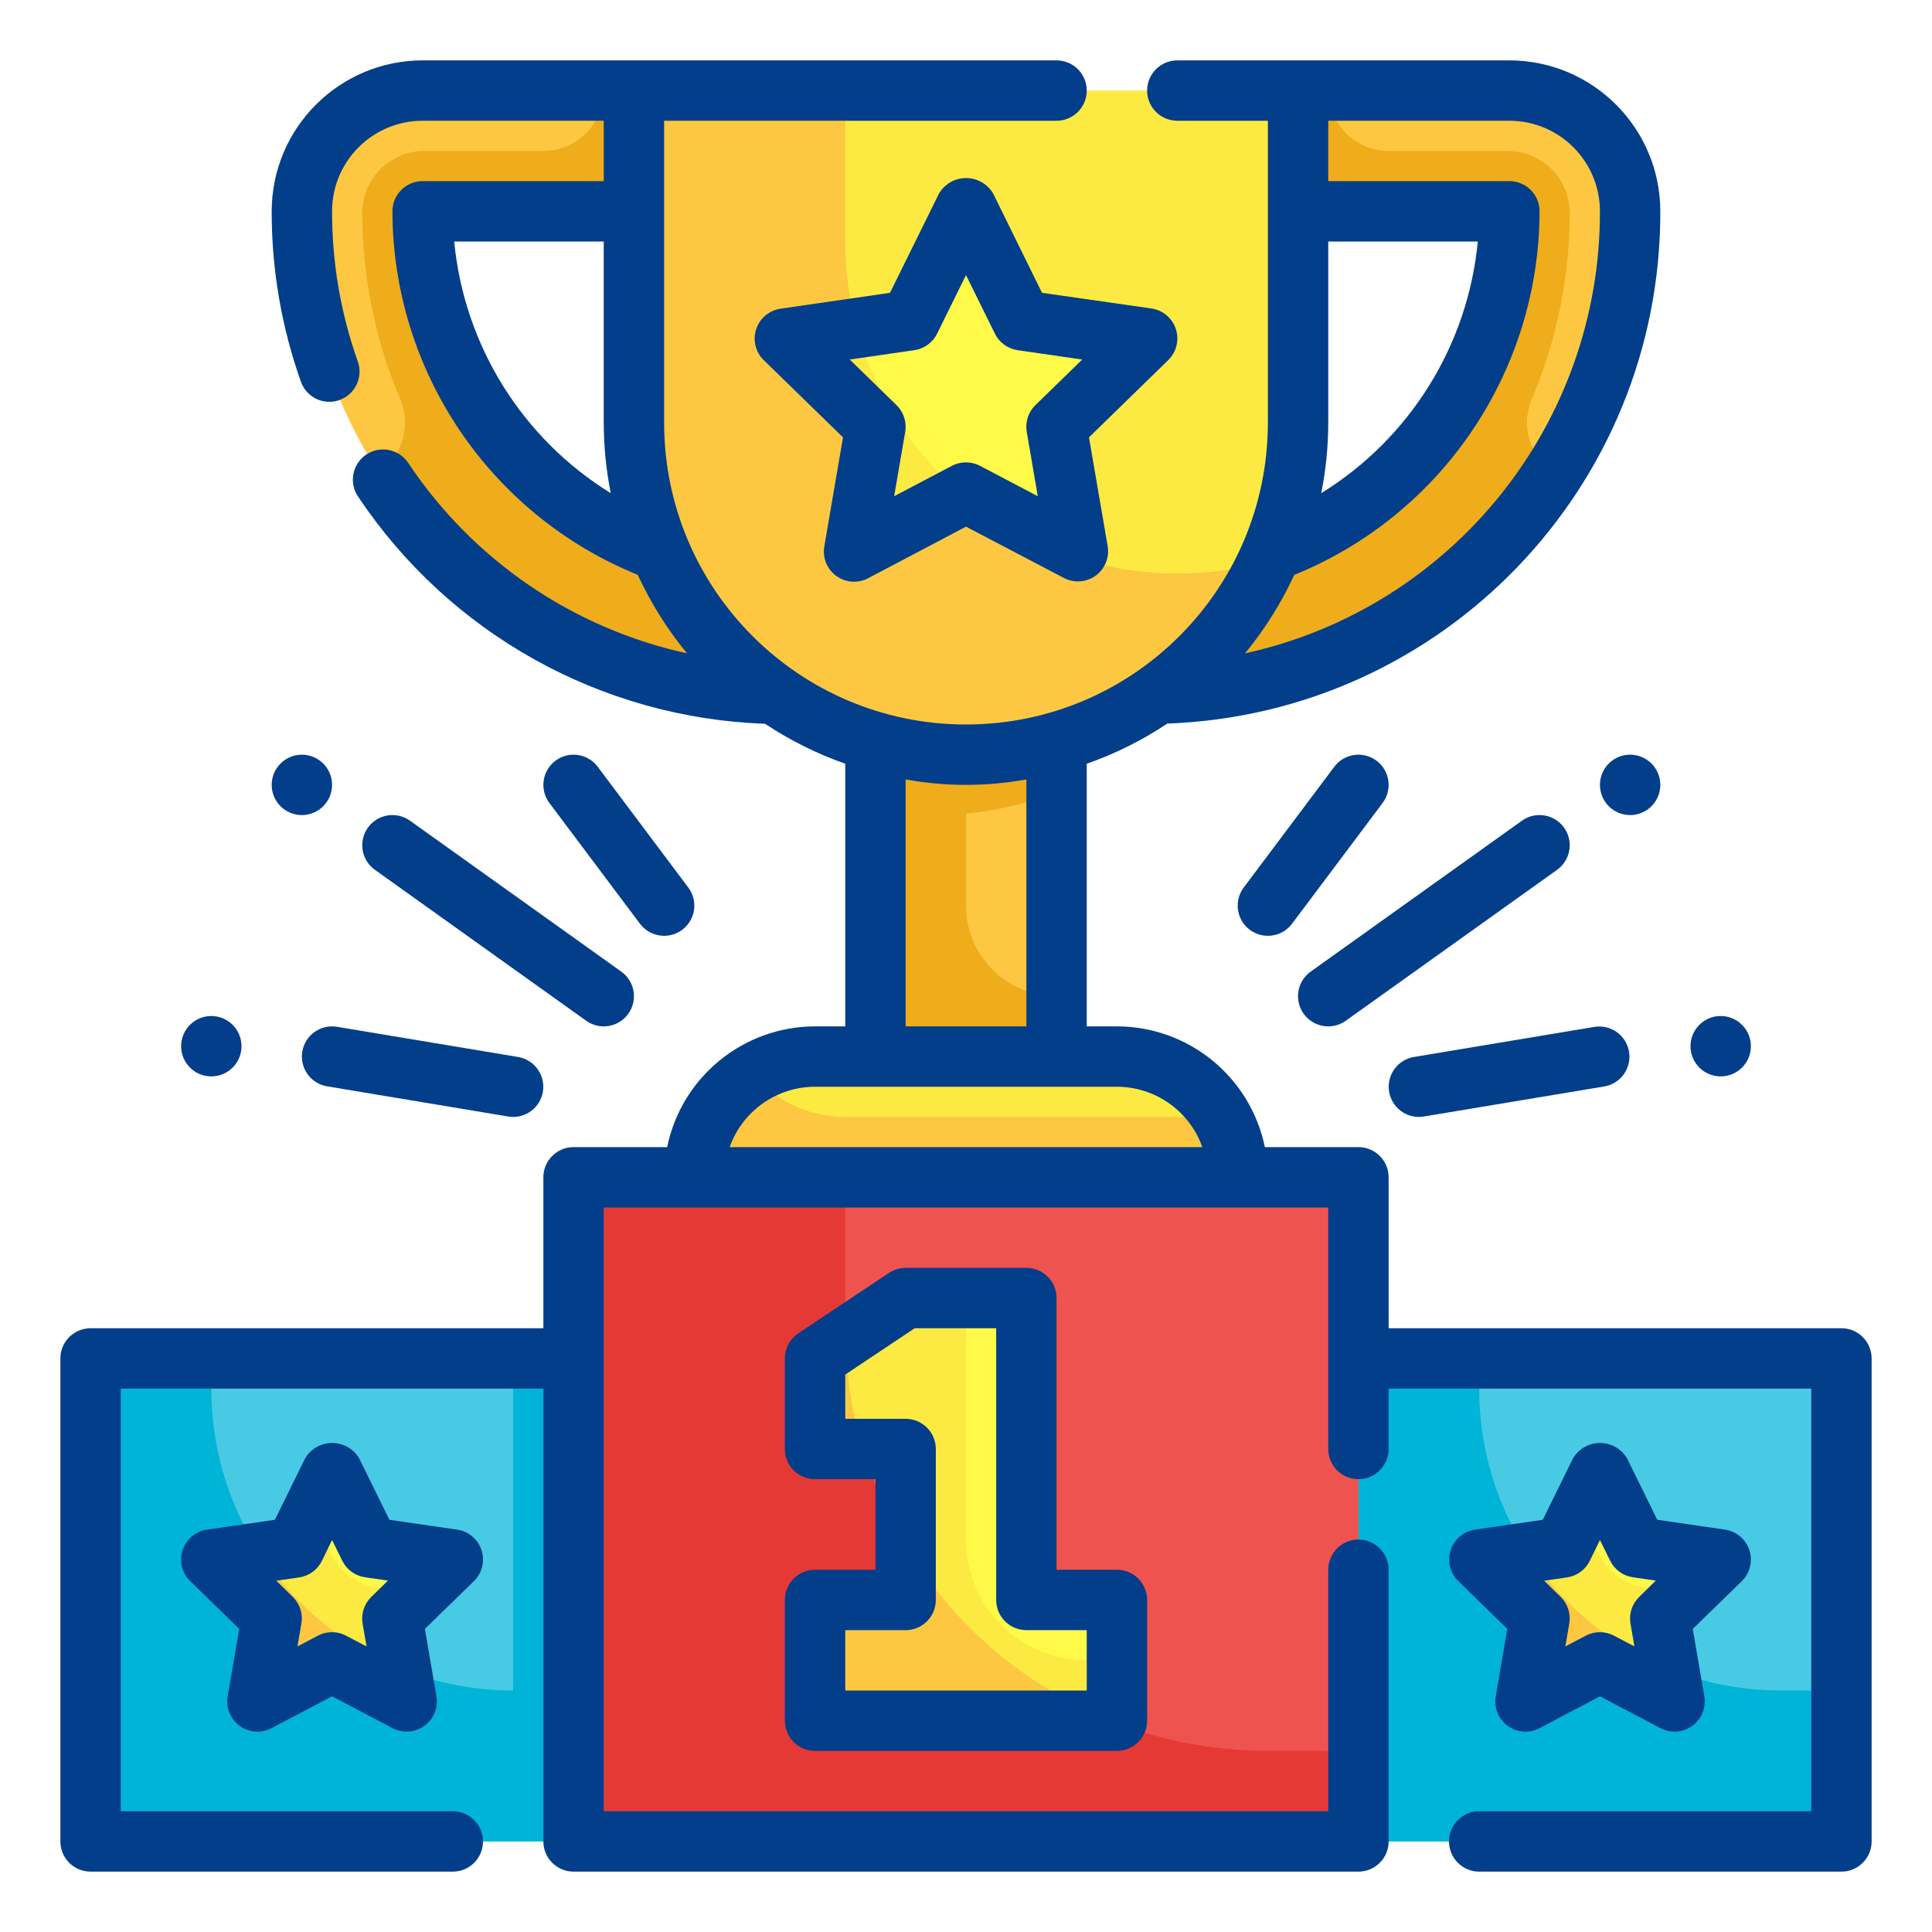
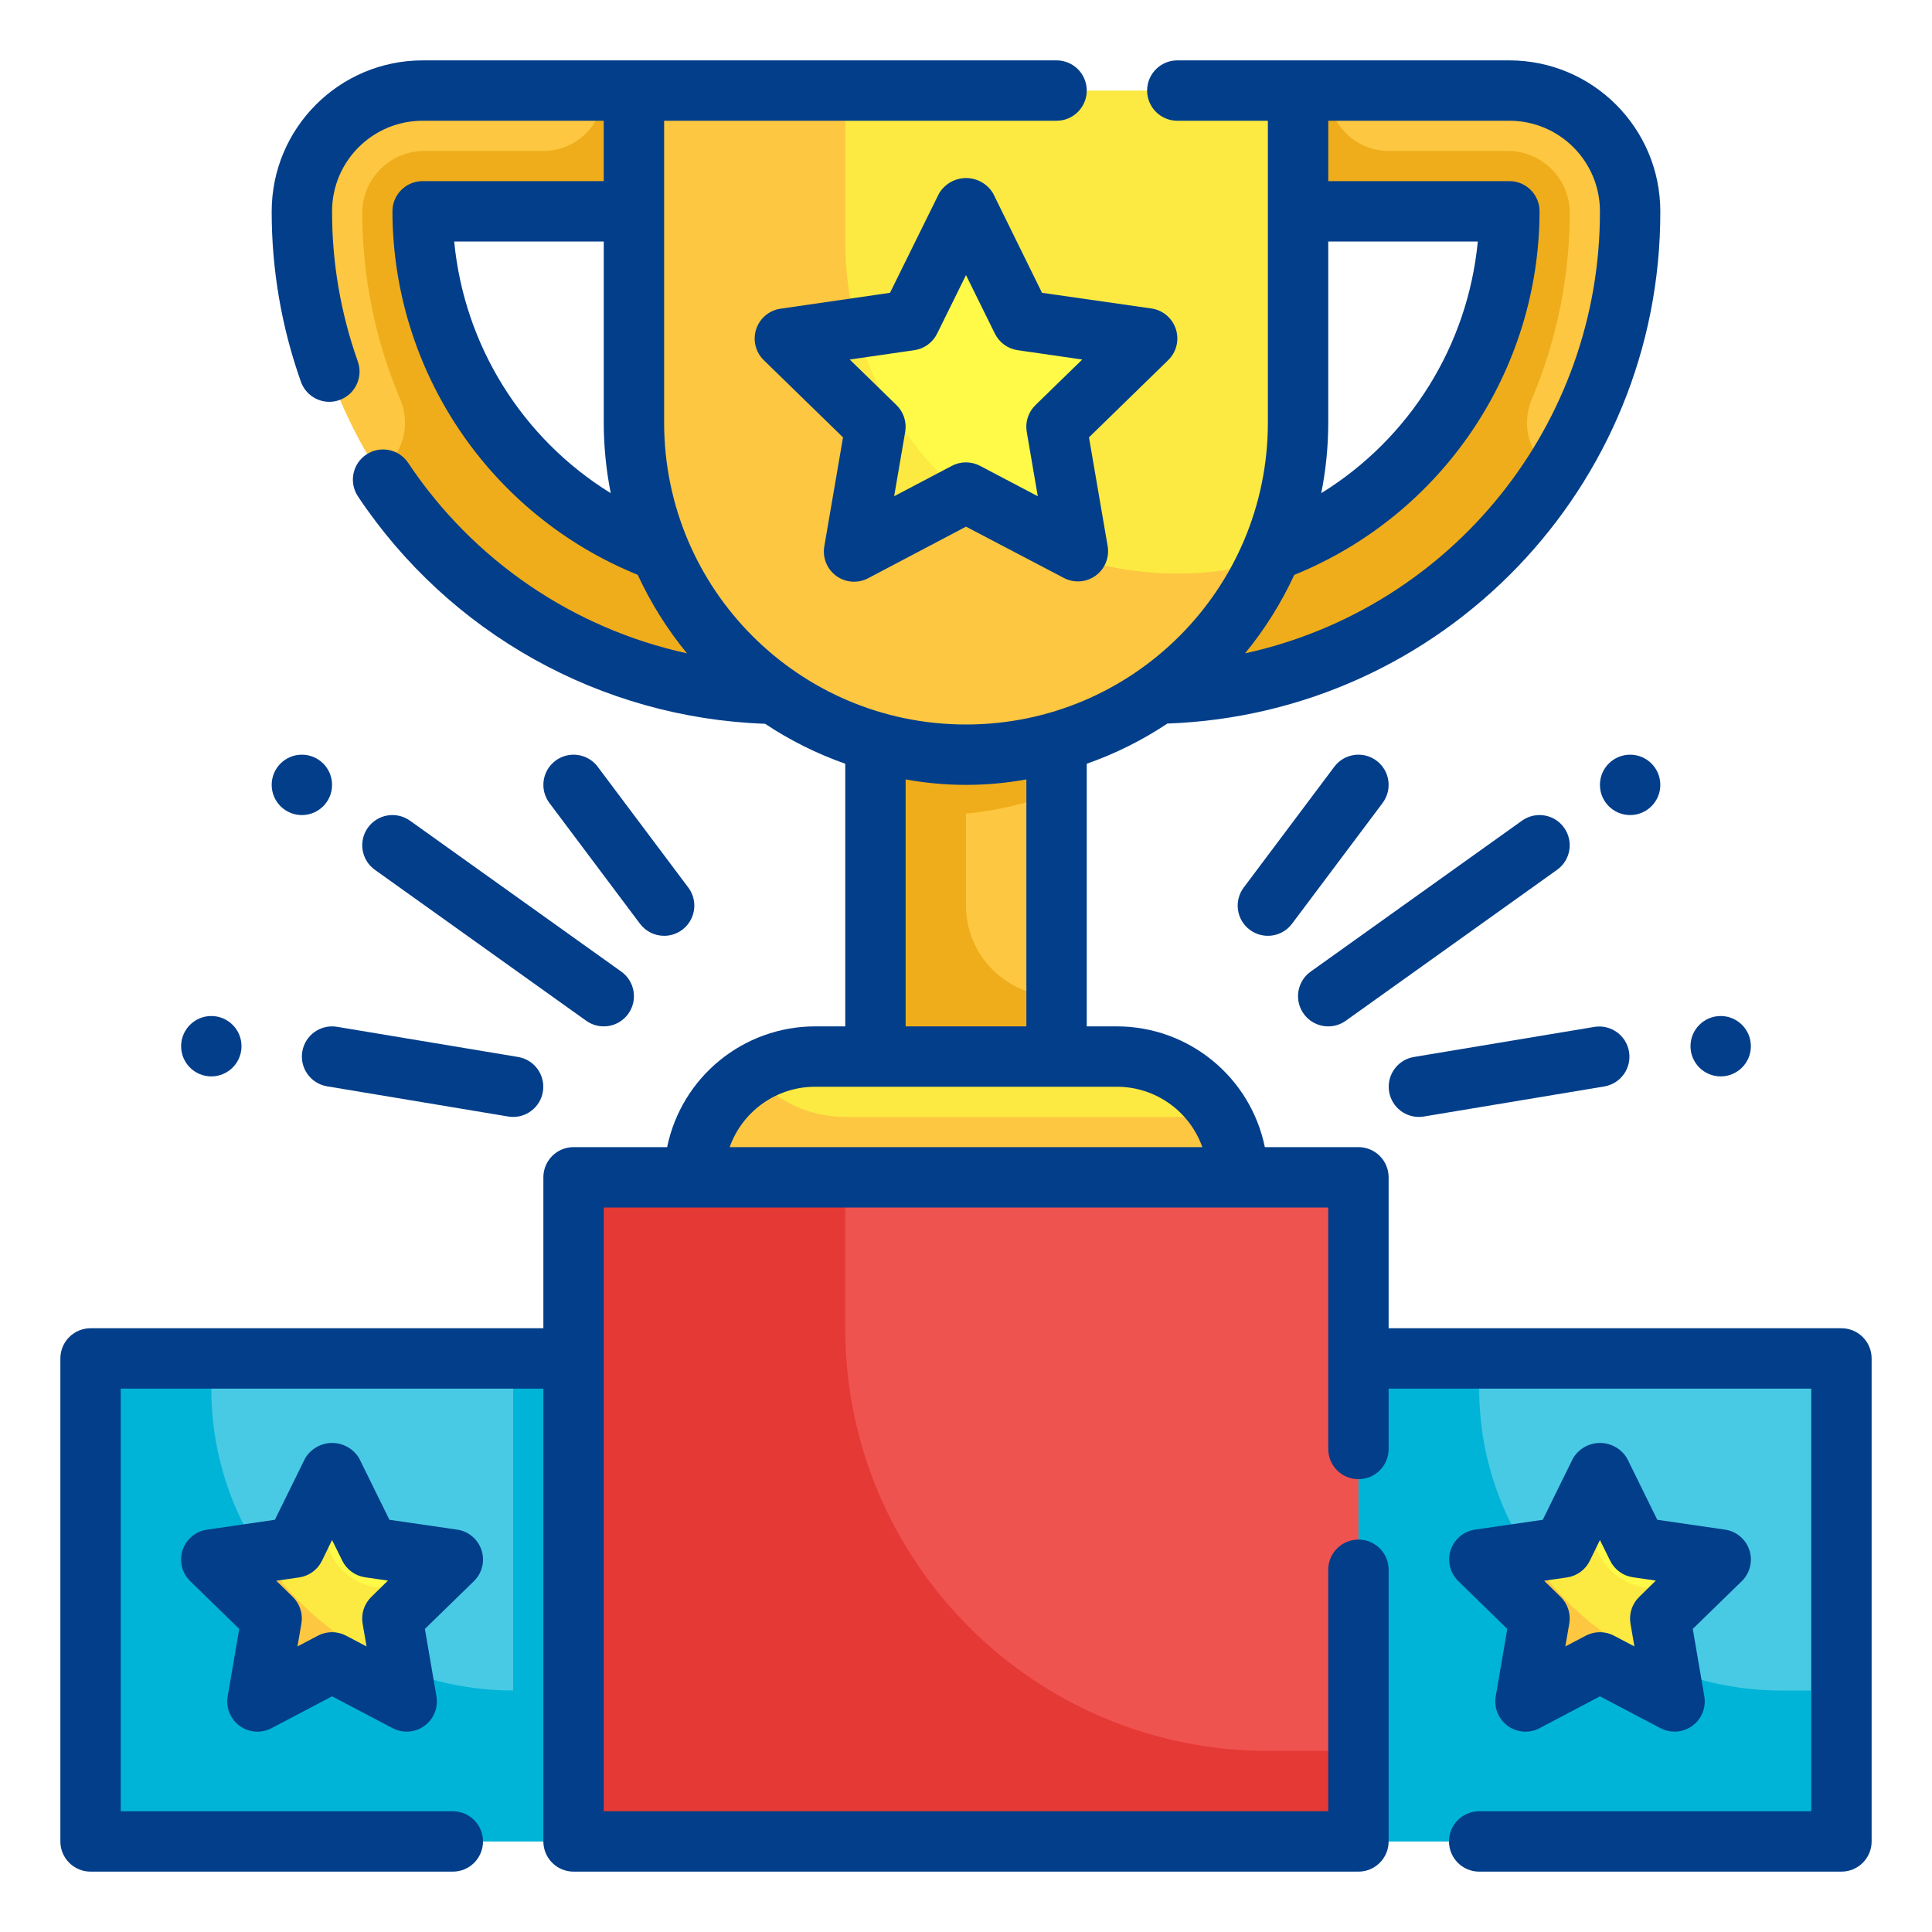
<svg xmlns="http://www.w3.org/2000/svg" viewBox="0 0 64 64">
  <g data-name="Fill Outline">
    <rect width="58" height="16" x="3" y="45" fill="#48cae4" />
    <path fill="#00b4d8" d="M61,56v5H3V45H7v1A10,10,0,0,0,17,56V45H49v1A10,10,0,0,0,59,56Z" />
    <path fill="#fdc741" d="M14,7h7V3H14a4,4,0,0,0-4,4h0A16,16,0,0,0,26,23h6V19H26A12,12,0,0,1,14,7Z" />
    <path fill="#efad1b" d="M12.546,15.639a1.973,1.973,0,0,0,.717-2.4A15.925,15.925,0,0,1,12,7h0V6.978A2.06,2.06,0,0,1,14.1,5H18a2,2,0,0,0,2-2h1V7H14A12,12,0,0,0,26,19h6v4H26A15.975,15.975,0,0,1,12.546,15.639Z" />
    <path fill="#fdc741" d="M50,7H43V3h7a4,4,0,0,1,4,4h0A16,16,0,0,1,38,23H32V19h6A12,12,0,0,0,50,7Z" />
    <path fill="#efad1b" d="M51.454,15.639a1.973,1.973,0,0,1-.717-2.4A15.925,15.925,0,0,0,52,7h0V6.978A2.06,2.06,0,0,0,49.9,5H46a2,2,0,0,1-2-2H43V7h7A12,12,0,0,1,38,19H32v4h6A15.975,15.975,0,0,0,51.454,15.639Z" />
    <rect width="6" height="16" x="29" y="20" fill="#fdc741" />
    <path fill="#efad1b" d="M32,26.95V30a3,3,0,0,0,3,3v3H29V20h6v6.24A11.05,11.05,0,0,1,32,26.95Z" />
    <rect width="26" height="22" x="19" y="39" fill="#ef5350" />
    <path fill="#e53935" d="M45,58v3H19V39h9v5A14,14,0,0,0,42,58Z" />
-     <polygon fill="#fffa48" points="34 53 34 43 30 43 27 45 27 48 30 48 30 53 27 53 27 57 37 57 37 53 34 53" />
-     <path fill="#fcea42" d="M37,55v2H27V53h3V48H27V45l3-2h2v8a4,4,0,0,0,4,4Z" />
    <path fill="#fcea42" d="M21,3H43a0,0,0,0,1,0,0V14A11,11,0,0,1,32,25h0A11,11,0,0,1,21,14V3A0,0,0,0,1,21,3Z" />
    <path fill="#fcea42" d="M27,35H37a4,4,0,0,1,4,4v0a0,0,0,0,1,0,0H23a0,0,0,0,1,0,0v0a4,4,0,0,1,4-4Z" />
    <polygon fill="#fffa48" points="53 48.755 54.236 51.259 57 51.661 55 53.611 55.472 56.363 53 55.064 50.528 56.363 51 53.611 49 51.661 51.764 51.259 53 48.755" />
    <polygon fill="#fffa48" points="11 48.755 12.236 51.259 15 51.661 13 53.611 13.472 56.363 11 55.064 8.528 56.363 9 53.611 7 51.661 9.764 51.259 11 48.755" />
    <path fill="#fdc741" d="M42,18.58A11,11,0,0,1,21,14V3h7V8A10.994,10.994,0,0,0,39,19,10.609,10.609,0,0,0,42,18.58Z" />
    <polygon fill="#fffa48" points="32 6.853 33.854 10.61 38 11.212 35 14.136 35.708 18.265 32 16.316 28.292 18.265 29 14.136 26 11.212 30.146 10.61 32 6.853" />
    <path fill="#fcea42" d="M28.29,18.27,29,14.14l-3-2.93,2.38-.34a10.971,10.971,0,0,0,3.5,5.51Z" />
    <path fill="#fdc741" d="M41,39H23a3.97,3.97,0,0,1,1.94-3.42A4.012,4.012,0,0,0,28,37H40.46A3.989,3.989,0,0,1,41,39Z" />
    <path fill="#fcea42" d="M53,48.755l-.218,1.573a2,2,0,0,0,2.938,2.031l1.28-.7-2,1.95.472,2.752L53,55.064l-2.472,1.3L51,53.611l-2-1.95,2.764-.4Z" />
    <path fill="#fcea42" d="M11,48.755l-.218,1.573a2,2,0,0,0,2.938,2.031l1.28-.7-2,1.95.472,2.752L11,55.064l-2.472,1.3L9,53.611l-2-1.95,2.764-.4Z" />
    <path fill="#fdc741" d="M55.47,56.36,53,55.06l-2.47,1.3L51,53.61l-2-1.95,1.61-.23a9.934,9.934,0,0,0,4.68,3.85Z" />
    <path fill="#fdc741" d="M13.47,56.36,11,55.06l-2.47,1.3L9,53.61,7,51.66l1.61-.23a9.934,9.934,0,0,0,4.68,3.85Z" />
-     <path fill="#fdc741" d="M28.58,48H27V45l1.01-.67A13.529,13.529,0,0,0,28.58,48Z" />
-     <path fill="#fdc741" d="M36.81,57H27V53h3V51.21A13.994,13.994,0,0,0,36.81,57Z" />
    <g data-name="Outline copy">
      <path fill="#023e8a" d="M61,44H46V39a1,1,0,0,0-1-1H41.9A5.009,5.009,0,0,0,37,34H36V25.3a11.958,11.958,0,0,0,2.67-1.331A16.945,16.945,0,0,0,55,7a5.006,5.006,0,0,0-5-5H39a1,1,0,0,0,0,2h3V14a10,10,0,0,1-20,0V4H35a1,1,0,0,0,0-2H14A5.006,5.006,0,0,0,9,7a16.81,16.81,0,0,0,.968,5.645,1,1,0,0,0,.942.666.986.986,0,0,0,.335-.059,1,1,0,0,0,.608-1.277A14.8,14.8,0,0,1,11,7a3,3,0,0,1,3-3h6V6H14a1,1,0,0,0-1,1,13.028,13.028,0,0,0,8.126,12.042,12.009,12.009,0,0,0,1.631,2.6,14.925,14.925,0,0,1-9.235-6.308,1,1,0,0,0-1.664,1.11,16.923,16.923,0,0,0,13.486,7.532A11.979,11.979,0,0,0,28,25.3V34H27a5.009,5.009,0,0,0-4.9,4H19a1,1,0,0,0-1,1v5H3a1,1,0,0,0-1,1V61a1,1,0,0,0,1,1H15a1,1,0,0,0,0-2H4V46H18V61a1,1,0,0,0,1,1H45a1,1,0,0,0,1-1V52a1,1,0,0,0-2,0v8H20V40H44v8a1,1,0,0,0,2,0V46H60V60H49a1,1,0,0,0,0,2H61a1,1,0,0,0,1-1V45A1,1,0,0,0,61,44ZM53,7A14.967,14.967,0,0,1,41.243,21.644a12.04,12.04,0,0,0,1.631-2.6A13.028,13.028,0,0,0,51,7a1,1,0,0,0-1-1H44V4h6A3,3,0,0,1,53,7ZM44,8h4.954a11.031,11.031,0,0,1-5.186,8.337A12,12,0,0,0,44,14ZM15.046,8H20v6a12,12,0,0,0,.232,2.337A11.031,11.031,0,0,1,15.046,8ZM30,25.819a11.14,11.14,0,0,0,4,0V34H30ZM24.171,38A3.006,3.006,0,0,1,27,36H37a3.006,3.006,0,0,1,2.829,2Z" />
-       <path fill="#023e8a" d="M27,52a1,1,0,0,0-1,1v4a1,1,0,0,0,1,1H37a1,1,0,0,0,1-1V53a1,1,0,0,0-1-1H35V43a1,1,0,0,0-1-1H30a1.006,1.006,0,0,0-.555.168l-3,2A1,1,0,0,0,26,45v3a1,1,0,0,0,1,1h2v3Zm3-5H28V45.535L30.3,44H33v9a1,1,0,0,0,1,1h2v2H28V54h2a1,1,0,0,0,1-1V48A1,1,0,0,0,30,47Z" />
      <path fill="#023e8a" d="M38.951,10.9a1,1,0,0,0-.807-.681L34.518,9.7,32.9,6.411a1.041,1.041,0,0,0-1.794,0L29.482,9.7l-3.626.526a1,1,0,0,0-.554,1.706l2.624,2.557-.62,3.612a1,1,0,0,0,1.451,1.054L32,17.446l3.243,1.7A1,1,0,0,0,36.694,18.1l-.62-3.612L38.7,11.928A1,1,0,0,0,38.951,10.9ZM34.3,13.42a1,1,0,0,0-.288.885l.366,2.133-1.915-1.007a1,1,0,0,0-.93,0L29.62,16.438l.366-2.133a1,1,0,0,0-.288-.885l-1.549-1.51,2.141-.31a1,1,0,0,0,.753-.548L32,9.113l.957,1.939a1,1,0,0,0,.753.548l2.141.31Z" />
      <path fill="#023e8a" d="M57.951,51.352a1,1,0,0,0-.807-.681L54.9,50.345l-1-2.032a1.041,1.041,0,0,0-1.794,0l-1,2.032-2.244.326a1,1,0,0,0-.554,1.706l1.623,1.583-.383,2.234a1,1,0,0,0,1.451,1.055L53,56.193l2.007,1.056a1.008,1.008,0,0,0,.465.114,1,1,0,0,0,.986-1.169l-.383-2.234L57.7,52.377A1,1,0,0,0,57.951,51.352ZM54.3,52.9a1,1,0,0,0-.288.885l.13.755-.679-.357a1,1,0,0,0-.93,0l-.679.357.13-.755A1,1,0,0,0,51.7,52.9l-.549-.536.759-.11a1,1,0,0,0,.753-.547L53,51.015l.339.687a1,1,0,0,0,.753.547l.759.11Z" />
      <path fill="#023e8a" d="M15.951,51.352a1,1,0,0,0-.807-.681L12.9,50.345l-1-2.032a1.041,1.041,0,0,0-1.794,0l-1,2.032-2.244.326A1,1,0,0,0,6.3,52.377L7.925,53.96l-.383,2.234a1,1,0,0,0,1.451,1.055L11,56.193l2.007,1.056a1.008,1.008,0,0,0,.465.114,1,1,0,0,0,.986-1.169l-.383-2.234L15.7,52.377A1,1,0,0,0,15.951,51.352ZM12.3,52.9a1,1,0,0,0-.288.885l.13.755-.679-.357a1,1,0,0,0-.93,0l-.679.357.13-.755A1,1,0,0,0,9.7,52.9l-.549-.536.759-.11a1,1,0,0,0,.753-.547L11,51.015l.339.687a1,1,0,0,0,.753.547l.759.11Z" />
      <path fill="#023e8a" d="M45.6,25.2a1,1,0,0,0-1.4.2l-3,4a1,1,0,1,0,1.6,1.2l3-4A1,1,0,0,0,45.6,25.2Z" />
      <path fill="#023e8a" d="M44,34a1,1,0,0,0,.58-.186l7-5a1,1,0,1,0-1.162-1.628l-7,5A1,1,0,0,0,44,34Z" />
      <path fill="#023e8a" d="M47,37a.946.946,0,0,0,.166-.014l6-1a1,1,0,0,0-.33-1.972l-6,1A1,1,0,0,0,47,37Z" />
      <circle cx="54" cy="26" r="1" fill="#023e8a" />
      <circle cx="57" cy="34.657" r="1" fill="#023e8a" />
      <path fill="#023e8a" d="M22,31a1,1,0,0,0,.8-1.6l-3-4a1,1,0,0,0-1.6,1.2l3,4A1,1,0,0,0,22,31Z" />
      <path fill="#023e8a" d="M12.186,27.419a1,1,0,0,0,.233,1.395l7,5a1,1,0,0,0,1.162-1.628l-7-5A1,1,0,0,0,12.186,27.419Z" />
      <path fill="#023e8a" d="M10.014,34.835a1,1,0,0,0,.821,1.151l6,1A.946.946,0,0,0,17,37a1,1,0,0,0,.164-1.986l-6-1A1,1,0,0,0,10.014,34.835Z" />
      <circle cx="10" cy="26" r="1" fill="#023e8a" />
      <circle cx="7" cy="34.657" r="1" fill="#023e8a" />
    </g>
  </g>
</svg>
